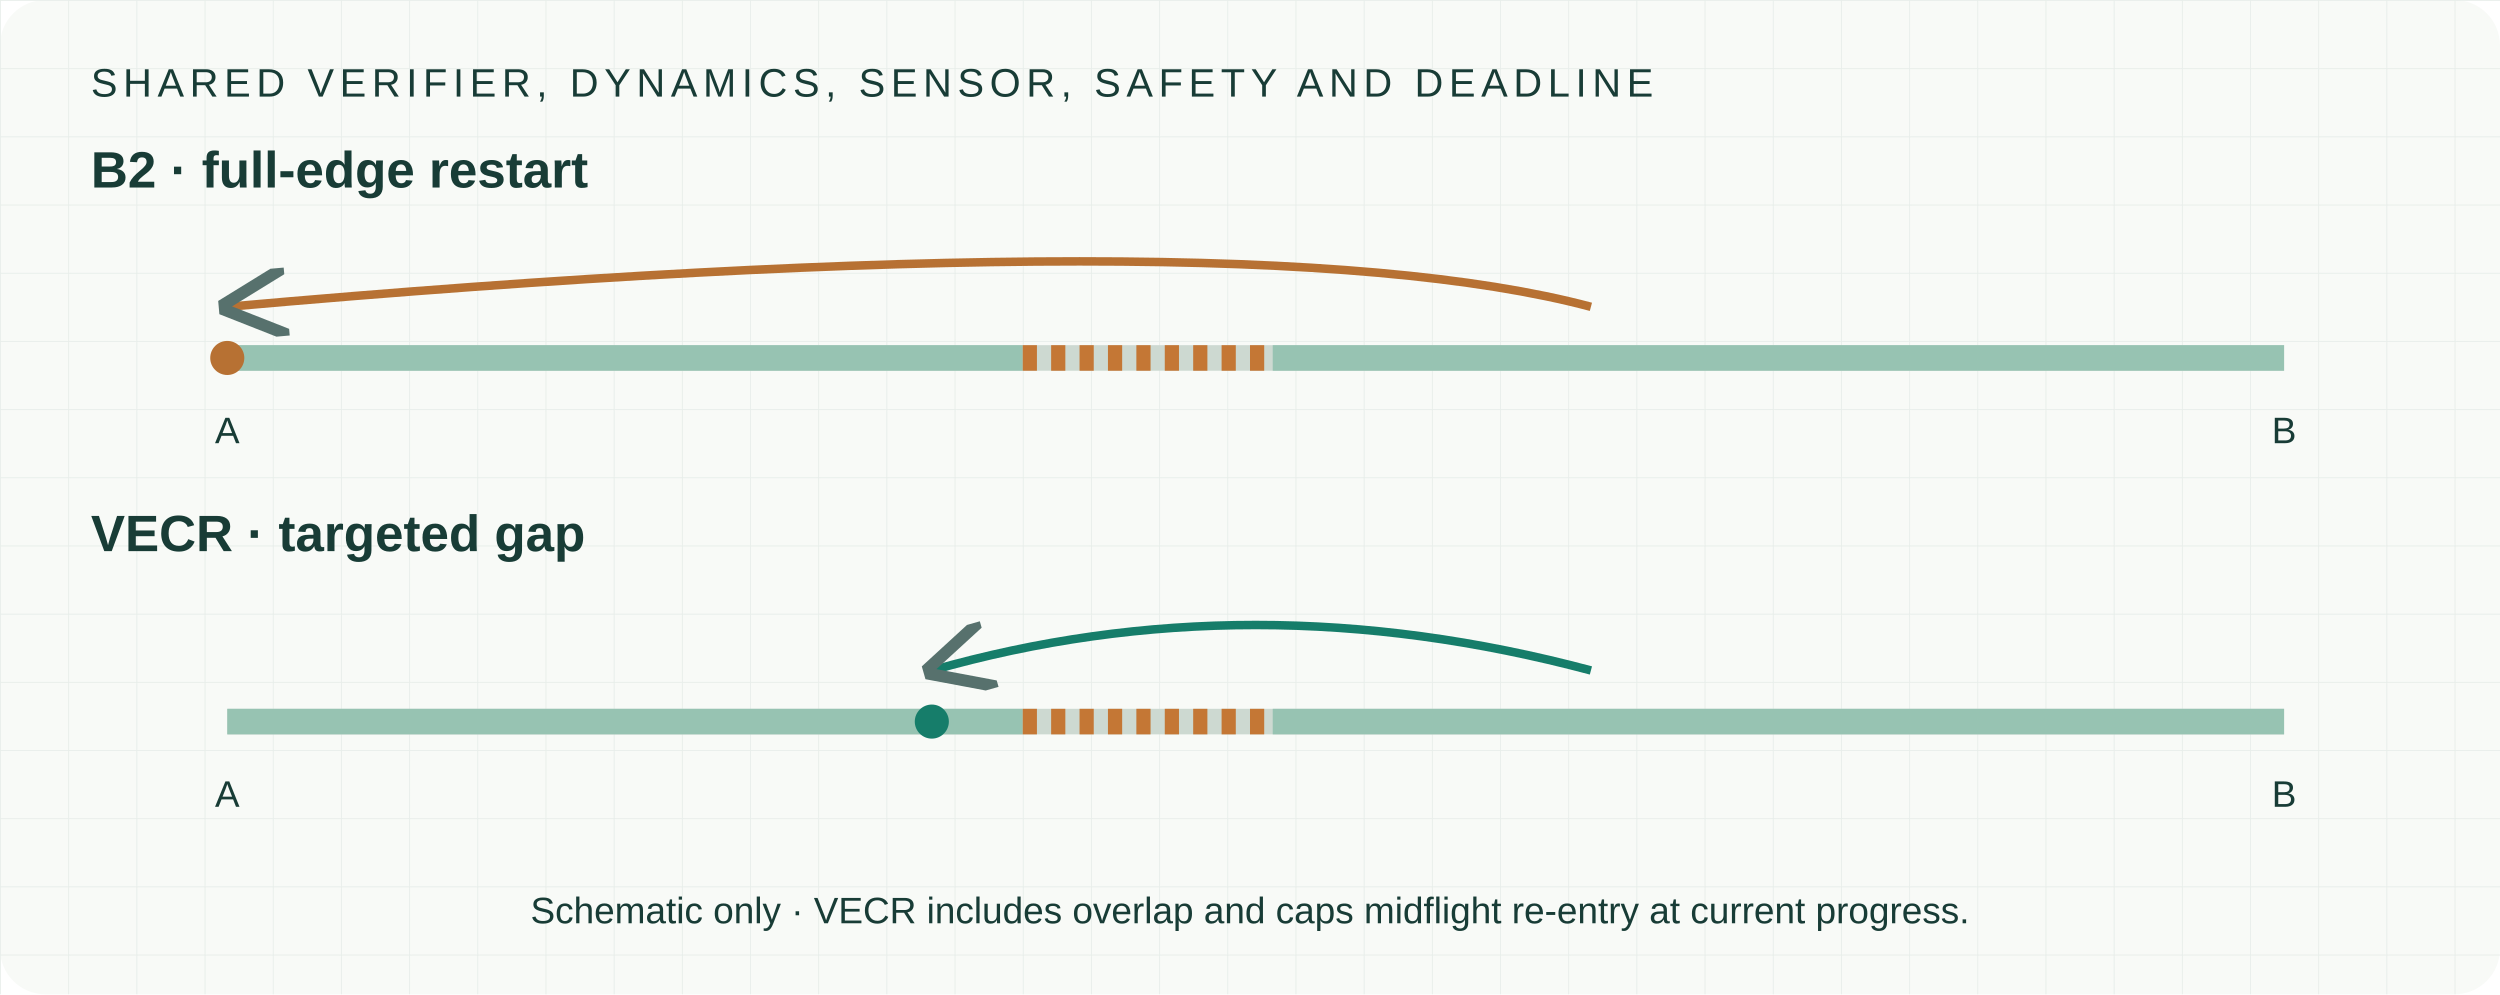
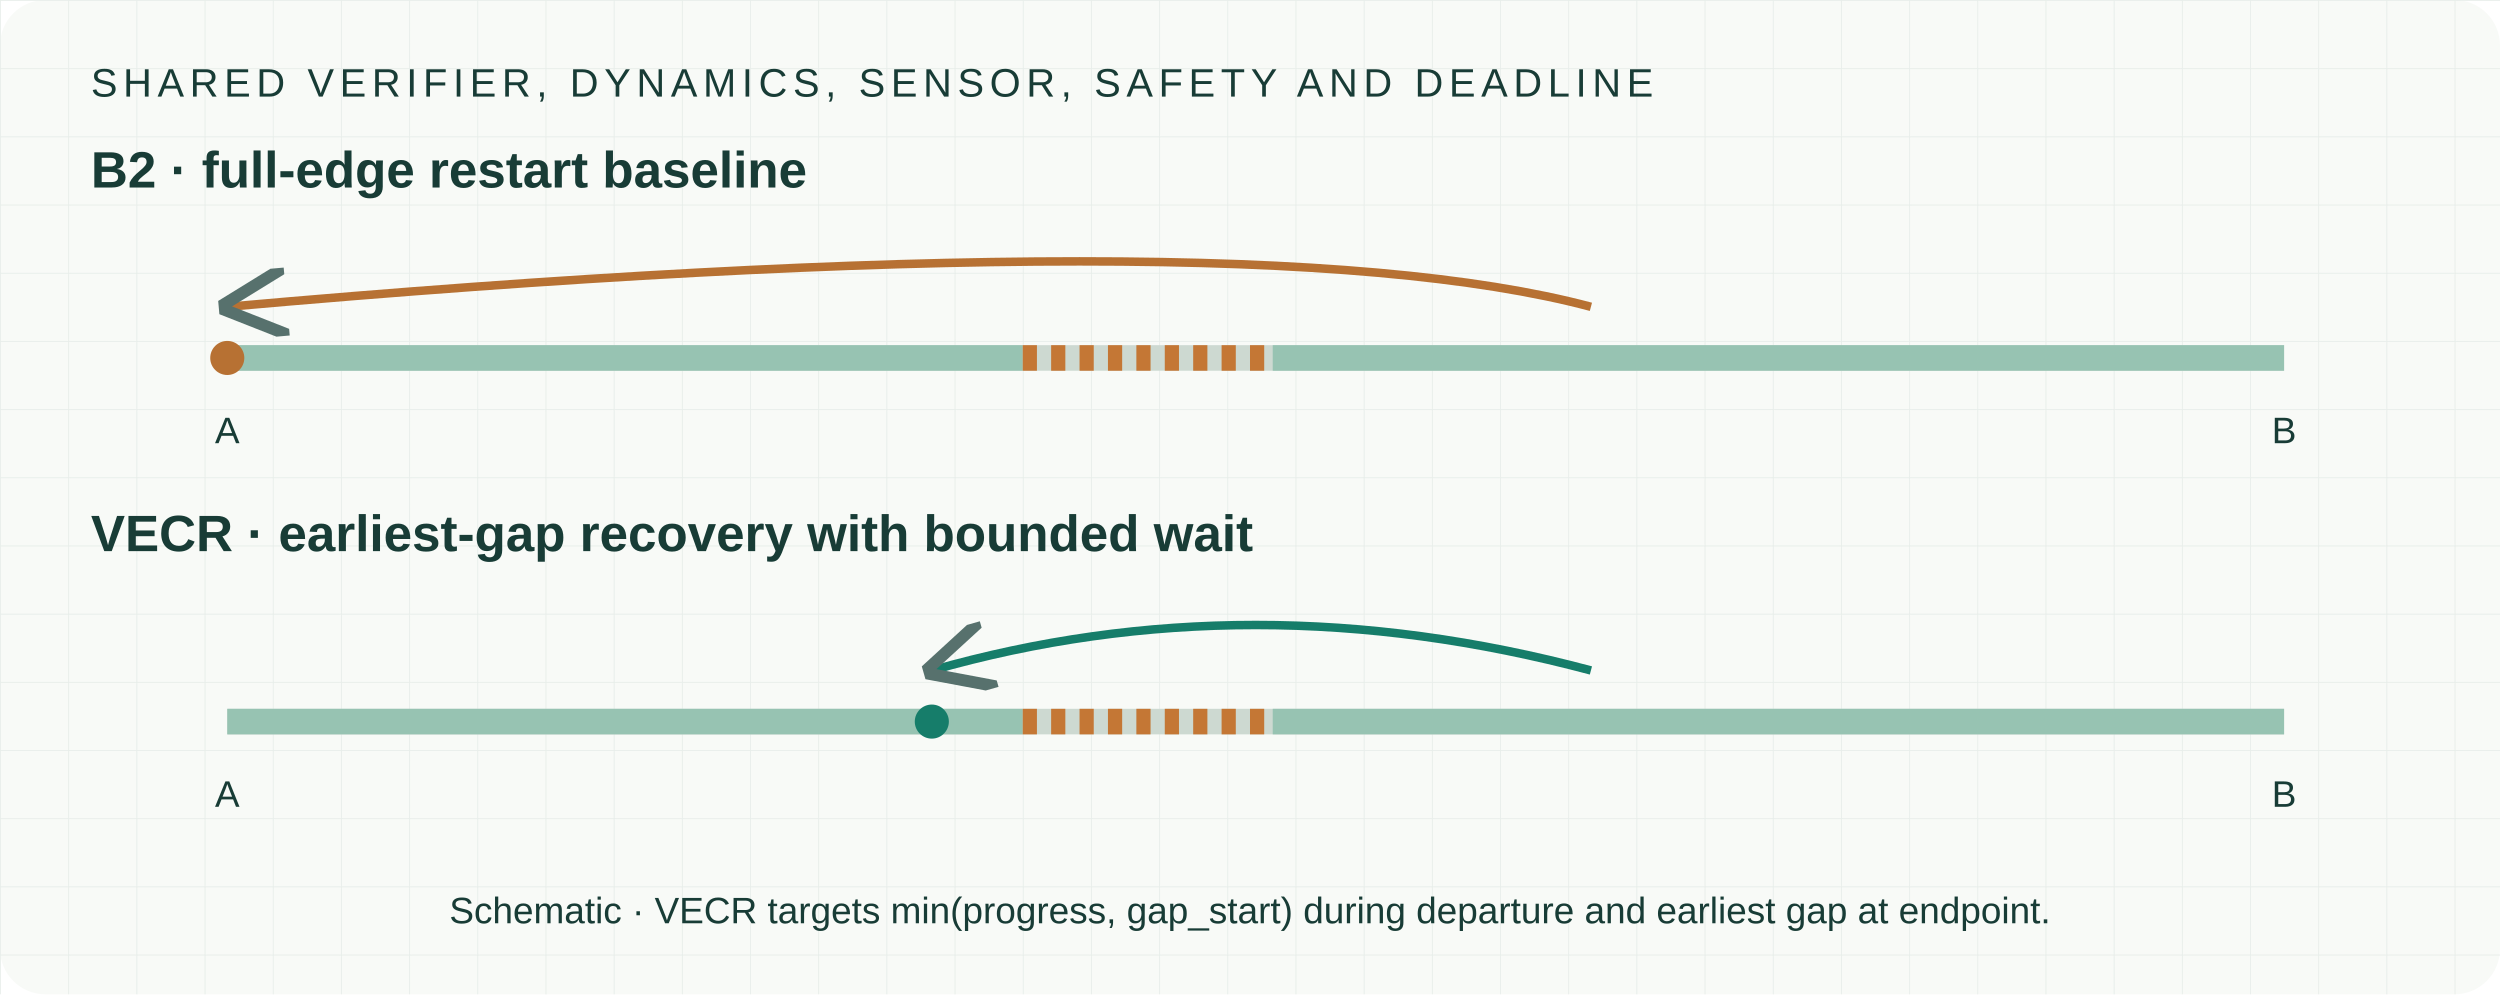
<svg xmlns="http://www.w3.org/2000/svg" viewBox="0 0 880 350" role="img" aria-labelledby="title desc">
  <defs>
    <marker id="arrow" markerWidth="8" markerHeight="8" refX="7" refY="4" orient="auto">
      <path d="M0 0L8 4L0 8" fill="none" stroke="#57716d" stroke-width="1.4" />
    </marker>
    <pattern id="grid" width="24" height="24" patternUnits="userSpaceOnUse">
      <path d="M24 0H0V24" fill="none" stroke="#e8eeea" stroke-width=".6" />
    </pattern>
  </defs>
  <rect width="880" height="350" rx="16" fill="#f8faf7" />
  <rect width="880" height="350" fill="url(#grid)" />
  <g font-family="Arial,sans-serif" fill="#183c36">
    <text x="32" y="34" font-size="14" letter-spacing="2">SHARED VERIFIER, DYNAMICS, SENSOR, SAFETY AND DEADLINE</text>
-     <text x="32" y="66" font-size="18" font-weight="600">B2 · full-edge restart</text>
+     <text x="32" y="66" font-size="18" font-weight="600">B2 · full-edge restart baseline</text>
    <path d="M80 126H804" stroke="#cdd9d1" stroke-width="9" />
    <path d="M80 126H360 M448 126H804" stroke="#97c3b2" stroke-width="9" />
    <path d="M360 126H448" stroke="#c47735" stroke-width="9" stroke-dasharray="5 5" />
    <path d="M560 108 Q440 76 80 108" fill="none" stroke="#b77133" stroke-width="3" marker-end="url(#arrow)" />
    <circle cx="80" cy="126" r="6" fill="#b77133" />
    <text x="80" y="156" text-anchor="middle" font-size="13">A</text>
    <text x="804" y="156" text-anchor="middle" font-size="13">B</text>
-     <text x="32" y="194" font-size="18" font-weight="600">VECR · targeted gap</text>
+     <text x="32" y="194" font-size="18" font-weight="600">VECR · earliest-gap recovery with bounded wait</text>
    <path d="M80 254H804" stroke="#cdd9d1" stroke-width="9" />
    <path d="M80 254H360 M448 254H804" stroke="#97c3b2" stroke-width="9" />
    <path d="M360 254H448" stroke="#c47735" stroke-width="9" stroke-dasharray="5 5" />
    <path d="M560 236 Q440 204 328 236" fill="none" stroke="#167d6a" stroke-width="3" marker-end="url(#arrow)" />
    <circle cx="328" cy="254" r="6" fill="#167d6a" />
    <text x="80" y="284" text-anchor="middle" font-size="13">A</text>
    <text x="804" y="284" text-anchor="middle" font-size="13">B</text>
-     <text x="440" y="325" text-anchor="middle" font-size="13">Schematic only · VECR includes overlap and caps midflight re-entry at current progress.</text>
+     <text x="440" y="325" text-anchor="middle" font-size="13">Schematic · VECR targets min(progress, gap_start) during departure and earliest gap at endpoint.</text>
  </g>
</svg>
